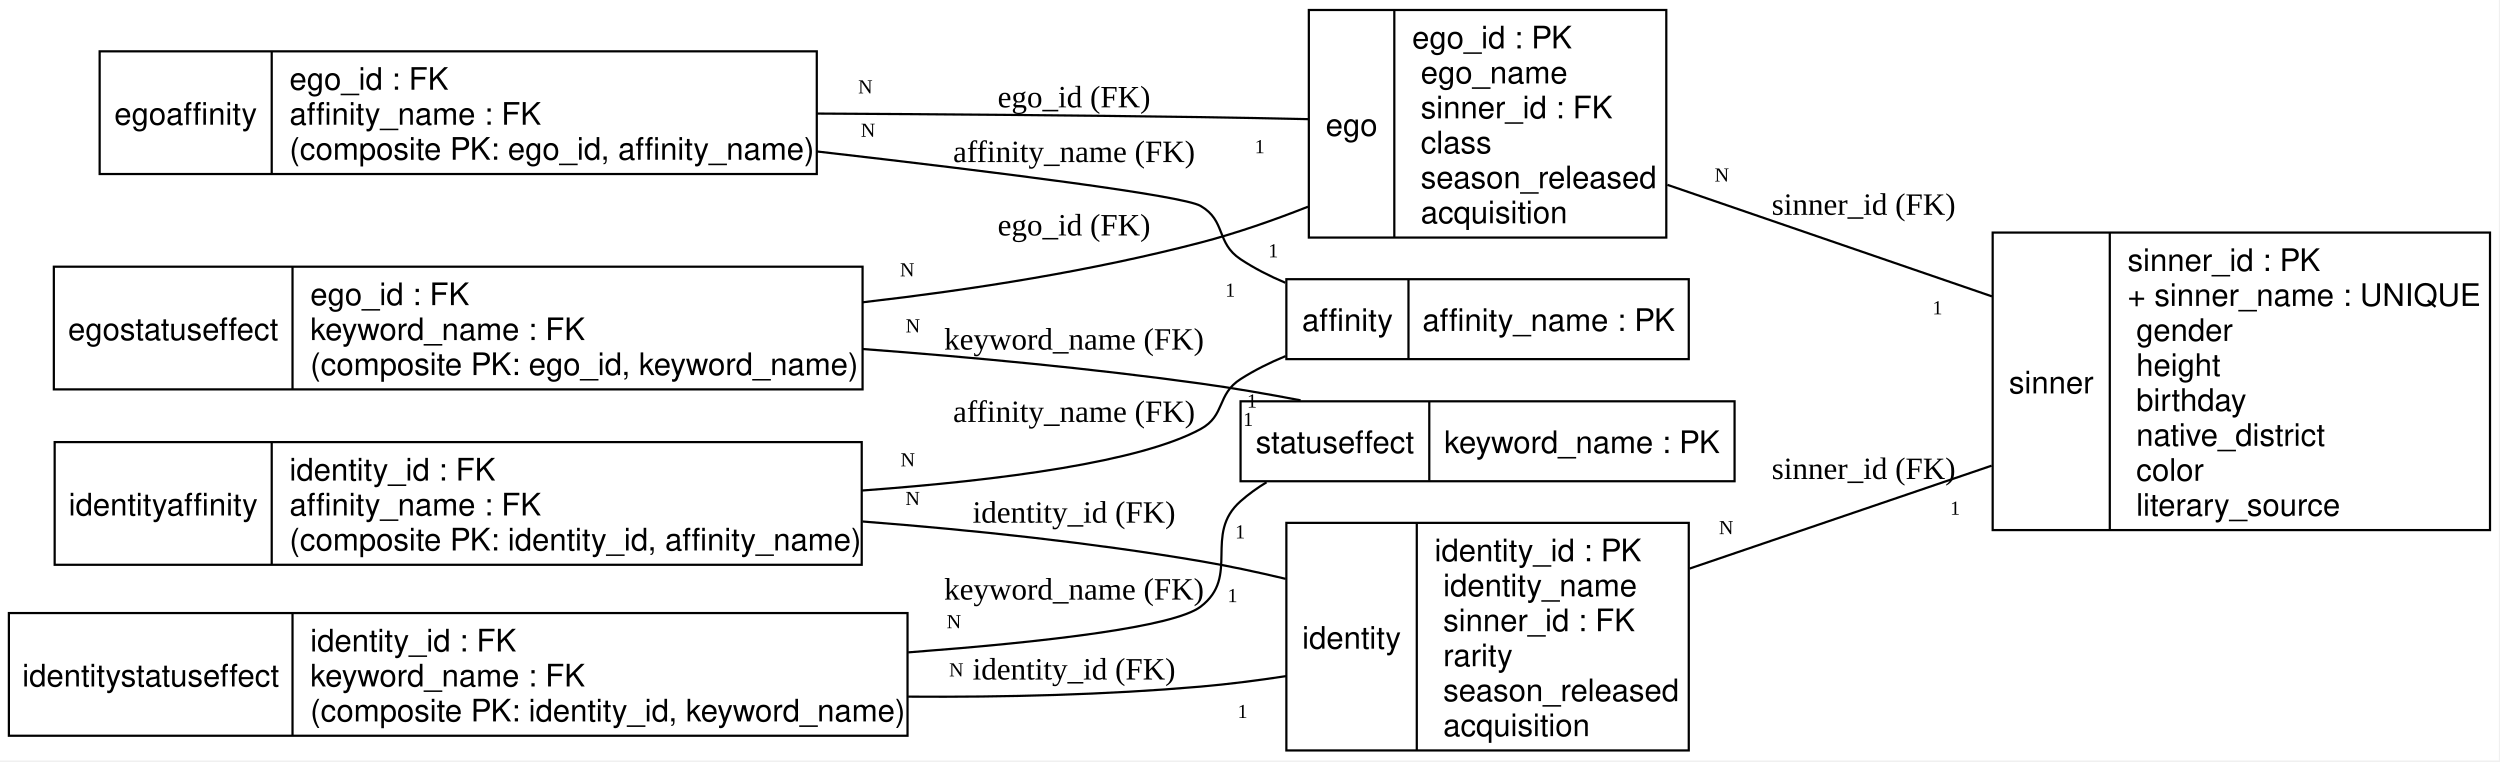
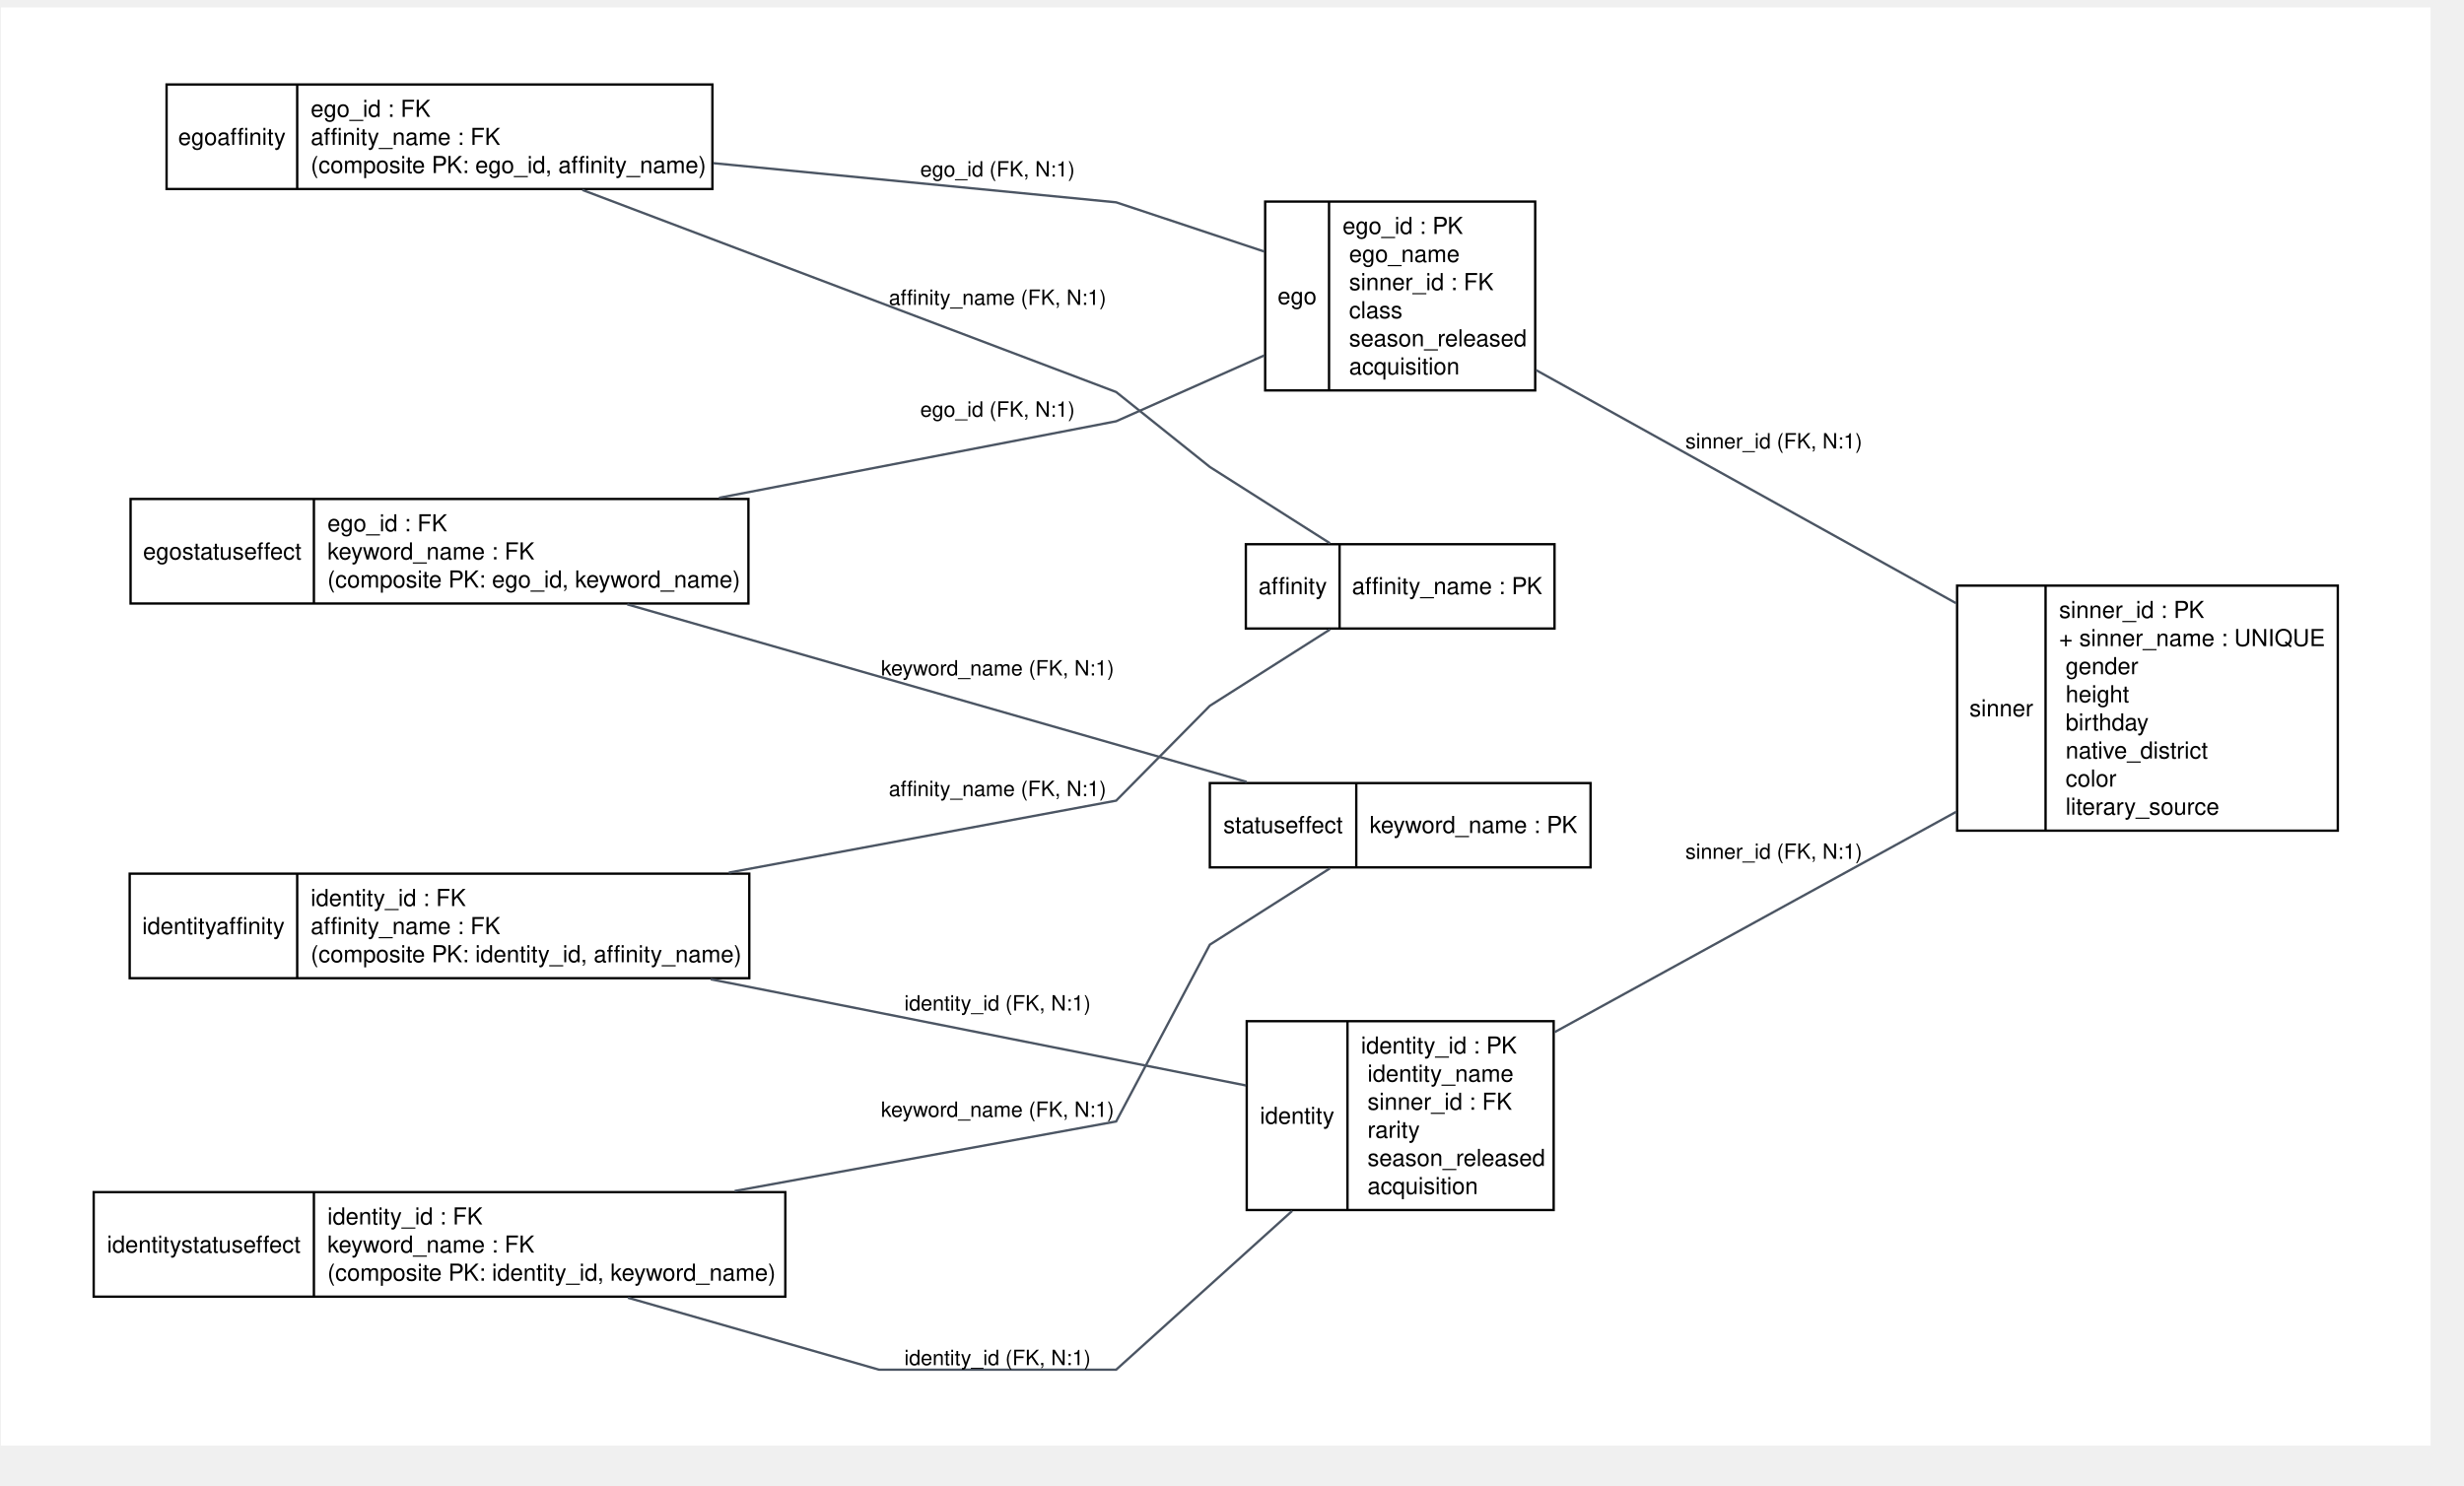
- <svg xmlns="http://www.w3.org/2000/svg" width="1126pt" height="343pt" viewBox="0.00 0.00 1126.00 343.00">
-   <g id="graph0" class="graph" transform="scale(1 1) rotate(0) translate(4 338.5)">
-     <polygon fill="white" stroke="none" points="-4,4 -4,-338.5 1121.5,-338.5 1121.5,4 -4,4" />
+ <svg xmlns="http://www.w3.org/2000/svg" width="1066pt" height="643pt" viewBox="14.00 14.00 1052.00 629.00">
+   <g id="graph0" class="graph" transform="scale(1 1) rotate(0) translate(54 596.12)">
+     <polygon fill="white" stroke="none" points="-39.6,32.4 -39.6,-581.72 997.72,-581.72 997.72,32.4 -39.6,32.4" />
    <g id="node1" class="node">
-       <polygon fill="none" stroke="black" points="893.5,-99.75 893.5,-233.75 1117.5,-233.75 1117.5,-99.75 893.5,-99.75" />
-       <text xml:space="preserve" text-anchor="middle" x="919.88" y="-161.32" font-family="Helvetica,sans-Serif" font-size="14.00">sinner</text>
-       <polyline fill="none" stroke="black" points="946.25,-99.75 946.25,-233.75" />
-       <text xml:space="preserve" text-anchor="start" x="954.25" y="-216.45" font-family="Helvetica,sans-Serif" font-size="14.00">sinner_id : PK</text>
-       <text xml:space="preserve" text-anchor="start" x="954.25" y="-200.7" font-family="Helvetica,sans-Serif" font-size="14.00">+ sinner_name : UNIQUE</text>
-       <text xml:space="preserve" text-anchor="start" x="954.25" y="-184.95" font-family="Helvetica,sans-Serif" font-size="14.00"> gender</text>
-       <text xml:space="preserve" text-anchor="start" x="954.25" y="-169.2" font-family="Helvetica,sans-Serif" font-size="14.00"> height</text>
-       <text xml:space="preserve" text-anchor="start" x="954.25" y="-153.45" font-family="Helvetica,sans-Serif" font-size="14.00"> birthday</text>
-       <text xml:space="preserve" text-anchor="start" x="954.25" y="-137.7" font-family="Helvetica,sans-Serif" font-size="14.00"> native_district</text>
-       <text xml:space="preserve" text-anchor="start" x="954.25" y="-121.95" font-family="Helvetica,sans-Serif" font-size="14.00"> color</text>
-       <text xml:space="preserve" text-anchor="start" x="954.25" y="-106.2" font-family="Helvetica,sans-Serif" font-size="14.00"> literary_source</text>
+       <polygon fill="none" stroke="black" points="795.58,-230.18 795.58,-334.82 958.12,-334.82 958.12,-230.18 795.58,-230.18" />
+       <text xml:space="preserve" text-anchor="middle" x="814.46" y="-279" font-family="Helvetica,sans-Serif" font-size="10.00">sinner</text>
+       <polyline fill="none" stroke="black" points="833.35,-230.18 833.35,-334.82" />
+       <text xml:space="preserve" text-anchor="start" x="839.11" y="-321" font-family="Helvetica,sans-Serif" font-size="10.00">sinner_id : PK</text>
+       <text xml:space="preserve" text-anchor="start" x="839.11" y="-309" font-family="Helvetica,sans-Serif" font-size="10.00">+ sinner_name : UNIQUE</text>
+       <text xml:space="preserve" text-anchor="start" x="839.11" y="-297" font-family="Helvetica,sans-Serif" font-size="10.00"> gender</text>
+       <text xml:space="preserve" text-anchor="start" x="839.11" y="-285" font-family="Helvetica,sans-Serif" font-size="10.00"> height</text>
+       <text xml:space="preserve" text-anchor="start" x="839.11" y="-273" font-family="Helvetica,sans-Serif" font-size="10.00"> birthday</text>
+       <text xml:space="preserve" text-anchor="start" x="839.11" y="-261" font-family="Helvetica,sans-Serif" font-size="10.00"> native_district</text>
+       <text xml:space="preserve" text-anchor="start" x="839.11" y="-249" font-family="Helvetica,sans-Serif" font-size="10.00"> color</text>
+       <text xml:space="preserve" text-anchor="start" x="839.11" y="-237" font-family="Helvetica,sans-Serif" font-size="10.00"> literary_source</text>
    </g>
    <g id="node2" class="node">
-       <polygon fill="none" stroke="black" points="585.5,-231.5 585.5,-334 746.5,-334 746.5,-231.5 585.5,-231.5" />
-       <text xml:space="preserve" text-anchor="middle" x="604.75" y="-277.32" font-family="Helvetica,sans-Serif" font-size="14.00">ego</text>
-       <polyline fill="none" stroke="black" points="624,-231.5 624,-334" />
-       <text xml:space="preserve" text-anchor="start" x="632" y="-316.7" font-family="Helvetica,sans-Serif" font-size="14.00">ego_id : PK</text>
-       <text xml:space="preserve" text-anchor="start" x="632" y="-300.95" font-family="Helvetica,sans-Serif" font-size="14.00"> ego_name</text>
-       <text xml:space="preserve" text-anchor="start" x="632" y="-285.2" font-family="Helvetica,sans-Serif" font-size="14.00"> sinner_id : FK</text>
-       <text xml:space="preserve" text-anchor="start" x="632" y="-269.45" font-family="Helvetica,sans-Serif" font-size="14.00"> class</text>
-       <text xml:space="preserve" text-anchor="start" x="632" y="-253.7" font-family="Helvetica,sans-Serif" font-size="14.00"> season_released</text>
-       <text xml:space="preserve" text-anchor="start" x="632" y="-237.95" font-family="Helvetica,sans-Serif" font-size="14.00"> acquisition</text>
+       <polygon fill="none" stroke="black" points="500.16,-418.18 500.16,-498.82 615.45,-498.82 615.45,-418.18 500.16,-418.18" />
+       <text xml:space="preserve" text-anchor="middle" x="513.8" y="-455" font-family="Helvetica,sans-Serif" font-size="10.00">ego</text>
+       <polyline fill="none" stroke="black" points="527.43,-418.18 527.43,-498.82" />
+       <text xml:space="preserve" text-anchor="start" x="533.19" y="-485" font-family="Helvetica,sans-Serif" font-size="10.00">ego_id : PK</text>
+       <text xml:space="preserve" text-anchor="start" x="533.19" y="-473" font-family="Helvetica,sans-Serif" font-size="10.00"> ego_name</text>
+       <text xml:space="preserve" text-anchor="start" x="533.19" y="-461" font-family="Helvetica,sans-Serif" font-size="10.00"> sinner_id : FK</text>
+       <text xml:space="preserve" text-anchor="start" x="533.19" y="-449" font-family="Helvetica,sans-Serif" font-size="10.00"> class</text>
+       <text xml:space="preserve" text-anchor="start" x="533.19" y="-437" font-family="Helvetica,sans-Serif" font-size="10.00"> season_released</text>
+       <text xml:space="preserve" text-anchor="start" x="533.19" y="-425" font-family="Helvetica,sans-Serif" font-size="10.00"> acquisition</text>
    </g>
    <g id="edge1" class="edge">
-       <path fill="none" stroke="black" d="M746.98,-255.26C790.65,-240.25 845.4,-221.43 893.17,-205.01" />
-       <text xml:space="preserve" text-anchor="middle" x="835.38" y="-241.75" font-family="Times New Roman,serif" font-size="14.00">sinner_id (FK)</text>
-       <text xml:space="preserve" text-anchor="middle" x="868.63" y="-196.93" font-family="Times New Roman,serif" font-size="9.00">1</text>
-       <text xml:space="preserve" text-anchor="middle" x="771.52" y="-256.74" font-family="Times New Roman,serif" font-size="9.00">N</text>
+       <path fill="none" stroke="#4b5563" d="M615.86,-426.83C665.86,-399.07 739.11,-358.41 795.13,-327.31" />
+       <text xml:space="preserve" text-anchor="middle" x="717.33" y="-393.39" font-family="Helvetica,sans-Serif" font-size="9.00">sinner_id (FK, N:1)</text>
    </g>
    <g id="node3" class="node">
-       <polygon fill="none" stroke="black" points="575.38,-0.5 575.38,-103 756.62,-103 756.62,-0.5 575.38,-0.5" />
-       <text xml:space="preserve" text-anchor="middle" x="604.75" y="-46.33" font-family="Helvetica,sans-Serif" font-size="14.00">identity</text>
-       <polyline fill="none" stroke="black" points="634.12,-0.5 634.12,-103" />
-       <text xml:space="preserve" text-anchor="start" x="642.12" y="-85.7" font-family="Helvetica,sans-Serif" font-size="14.00">identity_id : PK</text>
-       <text xml:space="preserve" text-anchor="start" x="642.12" y="-69.95" font-family="Helvetica,sans-Serif" font-size="14.00"> identity_name</text>
-       <text xml:space="preserve" text-anchor="start" x="642.12" y="-54.2" font-family="Helvetica,sans-Serif" font-size="14.00"> sinner_id : FK</text>
-       <text xml:space="preserve" text-anchor="start" x="642.12" y="-38.45" font-family="Helvetica,sans-Serif" font-size="14.00"> rarity</text>
-       <text xml:space="preserve" text-anchor="start" x="642.12" y="-22.7" font-family="Helvetica,sans-Serif" font-size="14.00"> season_released</text>
-       <text xml:space="preserve" text-anchor="start" x="642.12" y="-6.95" font-family="Helvetica,sans-Serif" font-size="14.00"> acquisition</text>
+       <polygon fill="none" stroke="black" points="492.29,-68.18 492.29,-148.82 623.33,-148.82 623.33,-68.18 492.29,-68.18" />
+       <text xml:space="preserve" text-anchor="middle" x="513.8" y="-105" font-family="Helvetica,sans-Serif" font-size="10.00">identity</text>
+       <polyline fill="none" stroke="black" points="535.31,-68.18 535.31,-148.82" />
+       <text xml:space="preserve" text-anchor="start" x="541.07" y="-135" font-family="Helvetica,sans-Serif" font-size="10.00">identity_id : PK</text>
+       <text xml:space="preserve" text-anchor="start" x="541.07" y="-123" font-family="Helvetica,sans-Serif" font-size="10.00"> identity_name</text>
+       <text xml:space="preserve" text-anchor="start" x="541.07" y="-111" font-family="Helvetica,sans-Serif" font-size="10.00"> sinner_id : FK</text>
+       <text xml:space="preserve" text-anchor="start" x="541.07" y="-99" font-family="Helvetica,sans-Serif" font-size="10.00"> rarity</text>
+       <text xml:space="preserve" text-anchor="start" x="541.07" y="-87" font-family="Helvetica,sans-Serif" font-size="10.00"> season_released</text>
+       <text xml:space="preserve" text-anchor="start" x="541.07" y="-75" font-family="Helvetica,sans-Serif" font-size="10.00"> acquisition</text>
    </g>
    <g id="edge2" class="edge">
-       <path fill="none" stroke="black" d="M757,-82.42C798.79,-96.66 848.88,-113.72 893.04,-128.77" />
-       <text xml:space="preserve" text-anchor="middle" x="835.38" y="-122.75" font-family="Times New Roman,serif" font-size="14.00">sinner_id (FK)</text>
-       <text xml:space="preserve" text-anchor="middle" x="876.58" y="-106.66" font-family="Times New Roman,serif" font-size="9.00">1</text>
-       <text xml:space="preserve" text-anchor="middle" x="773.46" y="-97.93" font-family="Times New Roman,serif" font-size="9.00">N</text>
+       <path fill="none" stroke="#4b5563" d="M623.73,-144.13C673.37,-171.37 742.09,-209.09 795.24,-238.26" />
+       <text xml:space="preserve" text-anchor="middle" x="717.33" y="-218.15" font-family="Helvetica,sans-Serif" font-size="9.00">sinner_id (FK, N:1)</text>
    </g>
    <g id="node4" class="node">
-       <polygon fill="none" stroke="black" points="575.38,-176.75 575.38,-212.75 756.62,-212.75 756.62,-176.75 575.38,-176.75" />
-       <text xml:space="preserve" text-anchor="middle" x="602.88" y="-189.45" font-family="Helvetica,sans-Serif" font-size="14.00">affinity</text>
-       <polyline fill="none" stroke="black" points="630.38,-177 630.38,-212.75" />
-       <text xml:space="preserve" text-anchor="middle" x="693.5" y="-189.45" font-family="Helvetica,sans-Serif" font-size="14.00">affinity_name : PK</text>
+       <polygon fill="none" stroke="black" points="491.91,-316.5 491.91,-352.5 623.7,-352.5 623.7,-316.5 491.91,-316.5" />
+       <text xml:space="preserve" text-anchor="middle" x="511.92" y="-331.18" font-family="Helvetica,sans-Serif" font-size="10.00">affinity</text>
+       <polyline fill="none" stroke="black" points="531.93,-316.86 531.93,-352.5" />
+       <text xml:space="preserve" text-anchor="middle" x="577.82" y="-331.18" font-family="Helvetica,sans-Serif" font-size="10.00">affinity_name : PK</text>
    </g>
    <g id="node5" class="node">
-       <polygon fill="none" stroke="black" points="554.75,-121.75 554.75,-157.75 777.25,-157.75 777.25,-121.75 554.75,-121.75" />
-       <text xml:space="preserve" text-anchor="middle" x="597.25" y="-134.45" font-family="Helvetica,sans-Serif" font-size="14.00">statuseffect</text>
-       <polyline fill="none" stroke="black" points="639.75,-122 639.75,-157.75" />
-       <text xml:space="preserve" text-anchor="middle" x="708.5" y="-134.45" font-family="Helvetica,sans-Serif" font-size="14.00">keyword_name : PK</text>
+       <polygon fill="none" stroke="black" points="476.54,-214.5 476.54,-250.5 639.08,-250.5 639.08,-214.5 476.54,-214.5" />
+       <text xml:space="preserve" text-anchor="middle" x="507.8" y="-229.18" font-family="Helvetica,sans-Serif" font-size="10.00">statuseffect</text>
+       <polyline fill="none" stroke="black" points="539.06,-214.86 539.06,-250.5" />
+       <text xml:space="preserve" text-anchor="middle" x="589.07" y="-229.18" font-family="Helvetica,sans-Serif" font-size="10.00">keyword_name : PK</text>
    </g>
    <g id="node6" class="node">
-       <polygon fill="none" stroke="black" points="40.88,-260.12 40.88,-315.38 363.88,-315.38 363.88,-260.12 40.88,-260.12" />
-       <text xml:space="preserve" text-anchor="middle" x="79.62" y="-282.32" font-family="Helvetica,sans-Serif" font-size="14.00">egoaffinity</text>
-       <polyline fill="none" stroke="black" points="118.38,-260.12 118.38,-315.38" />
-       <text xml:space="preserve" text-anchor="start" x="126.38" y="-298.07" font-family="Helvetica,sans-Serif" font-size="14.00">ego_id : FK</text>
-       <text xml:space="preserve" text-anchor="start" x="126.38" y="-282.32" font-family="Helvetica,sans-Serif" font-size="14.00">affinity_name : FK</text>
-       <text xml:space="preserve" text-anchor="start" x="126.38" y="-266.57" font-family="Helvetica,sans-Serif" font-size="14.00">(composite PK: ego_id, affinity_name)</text>
+       <polygon fill="none" stroke="black" points="31.12,-504.18 31.12,-548.82 264.16,-548.82 264.16,-504.18 31.12,-504.18" />
+       <text xml:space="preserve" text-anchor="middle" x="59.01" y="-523" font-family="Helvetica,sans-Serif" font-size="10.00">egoaffinity</text>
+       <polyline fill="none" stroke="black" points="86.89,-504.18 86.89,-548.82" />
+       <text xml:space="preserve" text-anchor="start" x="92.65" y="-535" font-family="Helvetica,sans-Serif" font-size="10.00">ego_id : FK</text>
+       <text xml:space="preserve" text-anchor="start" x="92.65" y="-523" font-family="Helvetica,sans-Serif" font-size="10.00">affinity_name : FK</text>
+       <text xml:space="preserve" text-anchor="start" x="92.65" y="-511" font-family="Helvetica,sans-Serif" font-size="10.00">(composite PK: ego_id, affinity_name)</text>
    </g>
    <g id="edge3" class="edge">
-       <path fill="none" stroke="black" d="M364.05,-287.35C418.84,-287.06 480.47,-286.58 536.75,-285.75 552.45,-285.52 569.23,-285.19 585.3,-284.83" />
-       <text xml:space="preserve" text-anchor="middle" x="479.75" y="-290.15" font-family="Times New Roman,serif" font-size="14.00">ego_id (FK)</text>
-       <text xml:space="preserve" text-anchor="middle" x="563.38" y="-269.51" font-family="Times New Roman,serif" font-size="9.00">1</text>
-       <text xml:space="preserve" text-anchor="middle" x="385.76" y="-296.43" font-family="Times New Roman,serif" font-size="9.00">N</text>
+       <path fill="none" stroke="#4b5563" d="M264.5,-515.23C344.5,-507.45 436.54,-498.5 436.54,-498.5 436.54,-498.5 468.76,-487.78 499.84,-477.45" />
+       <text xml:space="preserve" text-anchor="middle" x="385.91" y="-509.51" font-family="Helvetica,sans-Serif" font-size="9.00">ego_id (FK, N:1)</text>
    </g>
    <g id="edge4" class="edge">
-       <path fill="none" stroke="black" d="M364.01,-270.27C445.34,-260.94 528.68,-250.44 536.75,-245.75 548.28,-239.05 543.62,-229.1 554.75,-221.75 561,-217.62 567.82,-214.13 574.91,-211.16" />
-       <text xml:space="preserve" text-anchor="middle" x="479.75" y="-265.51" font-family="Times New Roman,serif" font-size="14.00">affinity_name (FK)</text>
-       <text xml:space="preserve" text-anchor="middle" x="550.09" y="-204.87" font-family="Times New Roman,serif" font-size="9.00">1</text>
-       <text xml:space="preserve" text-anchor="middle" x="386.96" y="-276.89" font-family="Times New Roman,serif" font-size="9.00">N</text>
+       <path fill="none" stroke="#4b5563" d="M208.65,-503.78C293.02,-471.84 436.54,-417.5 436.54,-417.5 436.54,-417.5 476.54,-385.5 476.54,-385.5 476.54,-385.5 504.84,-367.52 527.83,-352.91" />
+       <text xml:space="preserve" text-anchor="middle" x="385.91" y="-454.71" font-family="Helvetica,sans-Serif" font-size="9.00">affinity_name (FK, N:1)</text>
    </g>
    <g id="node7" class="node">
-       <polygon fill="none" stroke="black" points="20.25,-163.12 20.25,-218.38 384.5,-218.38 384.5,-163.12 20.25,-163.12" />
-       <text xml:space="preserve" text-anchor="middle" x="74" y="-185.32" font-family="Helvetica,sans-Serif" font-size="14.00">egostatuseffect</text>
-       <polyline fill="none" stroke="black" points="127.75,-163.12 127.75,-218.38" />
-       <text xml:space="preserve" text-anchor="start" x="135.75" y="-201.07" font-family="Helvetica,sans-Serif" font-size="14.00">ego_id : FK</text>
-       <text xml:space="preserve" text-anchor="start" x="135.75" y="-185.32" font-family="Helvetica,sans-Serif" font-size="14.00">keyword_name : FK</text>
-       <text xml:space="preserve" text-anchor="start" x="135.75" y="-169.57" font-family="Helvetica,sans-Serif" font-size="14.00">(composite PK: ego_id, keyword_name)</text>
+       <polygon fill="none" stroke="black" points="15.75,-327.18 15.75,-371.82 279.54,-371.82 279.54,-327.18 15.75,-327.18" />
+       <text xml:space="preserve" text-anchor="middle" x="54.88" y="-346" font-family="Helvetica,sans-Serif" font-size="10.00">egostatuseffect</text>
+       <polyline fill="none" stroke="black" points="94.02,-327.18 94.02,-371.82" />
+       <text xml:space="preserve" text-anchor="start" x="99.78" y="-358" font-family="Helvetica,sans-Serif" font-size="10.00">ego_id : FK</text>
+       <text xml:space="preserve" text-anchor="start" x="99.78" y="-346" font-family="Helvetica,sans-Serif" font-size="10.00">keyword_name : FK</text>
+       <text xml:space="preserve" text-anchor="start" x="99.78" y="-334" font-family="Helvetica,sans-Serif" font-size="10.00">(composite PK: ego_id, keyword_name)</text>
    </g>
    <g id="edge5" class="edge">
-       <path fill="none" stroke="black" d="M384.58,-202.36C434.42,-208.06 488.12,-216.57 536.75,-229.25 552.74,-233.42 569.36,-239.19 585.12,-245.4" />
-       <text xml:space="preserve" text-anchor="middle" x="479.75" y="-232.45" font-family="Times New Roman,serif" font-size="14.00">ego_id (FK)</text>
-       <text xml:space="preserve" text-anchor="middle" x="569.48" y="-222.6" font-family="Times New Roman,serif" font-size="9.00">1</text>
-       <text xml:space="preserve" text-anchor="middle" x="404.6" y="-214.04" font-family="Times New Roman,serif" font-size="9.00">N</text>
+       <path fill="none" stroke="#4b5563" d="M266.99,-372.31C346.39,-387.62 436.54,-405 436.54,-405 436.54,-405 468.76,-419.33 499.84,-433.16" />
+       <text xml:space="preserve" text-anchor="middle" x="385.91" y="-406.95" font-family="Helvetica,sans-Serif" font-size="9.00">ego_id (FK, N:1)</text>
    </g>
    <g id="edge6" class="edge">
-       <path fill="none" stroke="black" d="M384.62,-181.3C434.09,-177.59 487.59,-172.55 536.75,-165.75 551.38,-163.73 566.85,-161.05 581.78,-158.19" />
-       <text xml:space="preserve" text-anchor="middle" x="479.75" y="-181.04" font-family="Times New Roman,serif" font-size="14.00">keyword_name (FK)</text>
-       <text xml:space="preserve" text-anchor="middle" x="558.18" y="-146.64" font-family="Times New Roman,serif" font-size="9.00">1</text>
-       <text xml:space="preserve" text-anchor="middle" x="407.16" y="-188.8" font-family="Times New Roman,serif" font-size="9.00">N</text>
+       <path fill="none" stroke="#4b5563" d="M227.83,-326.8C304.91,-304.71 420.62,-271.54 492.28,-251" />
+       <text xml:space="preserve" text-anchor="middle" x="385.91" y="-296.46" font-family="Helvetica,sans-Serif" font-size="9.00">keyword_name (FK, N:1)</text>
    </g>
    <g id="node8" class="node">
-       <polygon fill="none" stroke="black" points="20.62,-84.12 20.62,-139.38 384.12,-139.38 384.12,-84.12 20.62,-84.12" />
-       <text xml:space="preserve" text-anchor="middle" x="69.5" y="-106.33" font-family="Helvetica,sans-Serif" font-size="14.00">identityaffinity</text>
-       <polyline fill="none" stroke="black" points="118.38,-84.12 118.38,-139.38" />
-       <text xml:space="preserve" text-anchor="start" x="126.38" y="-122.08" font-family="Helvetica,sans-Serif" font-size="14.00">identity_id : FK</text>
-       <text xml:space="preserve" text-anchor="start" x="126.38" y="-106.33" font-family="Helvetica,sans-Serif" font-size="14.00">affinity_name : FK</text>
-       <text xml:space="preserve" text-anchor="start" x="126.38" y="-90.58" font-family="Helvetica,sans-Serif" font-size="14.00">(composite PK: identity_id, affinity_name)</text>
+       <polygon fill="none" stroke="black" points="15.37,-167.18 15.37,-211.82 279.91,-211.82 279.91,-167.18 15.37,-167.18" />
+       <text xml:space="preserve" text-anchor="middle" x="51.13" y="-186" font-family="Helvetica,sans-Serif" font-size="10.00">identityaffinity</text>
+       <polyline fill="none" stroke="black" points="86.89,-167.18 86.89,-211.82" />
+       <text xml:space="preserve" text-anchor="start" x="92.65" y="-198" font-family="Helvetica,sans-Serif" font-size="10.00">identity_id : FK</text>
+       <text xml:space="preserve" text-anchor="start" x="92.65" y="-186" font-family="Helvetica,sans-Serif" font-size="10.00">affinity_name : FK</text>
+       <text xml:space="preserve" text-anchor="start" x="92.65" y="-174" font-family="Helvetica,sans-Serif" font-size="10.00">(composite PK: identity_id, affinity_name)</text>
    </g>
    <g id="edge7" class="edge">
-       <path fill="none" stroke="black" d="M384.48,-103.62C434.07,-99.77 487.67,-94.1 536.75,-85.75 549.24,-83.63 562.28,-80.84 575.06,-77.79" />
-       <text xml:space="preserve" text-anchor="middle" x="479.75" y="-103.09" font-family="Times New Roman,serif" font-size="14.00">identity_id (FK)</text>
-       <text xml:space="preserve" text-anchor="middle" x="551.12" y="-67.31" font-family="Times New Roman,serif" font-size="9.00">1</text>
-       <text xml:space="preserve" text-anchor="middle" x="407.07" y="-111.04" font-family="Times New Roman,serif" font-size="9.00">N</text>
+       <path fill="none" stroke="#4b5563" d="M263.43,-166.72C337.35,-152.05 430.74,-133.52 492.04,-121.35" />
+       <text xml:space="preserve" text-anchor="middle" x="385.91" y="-153.38" font-family="Helvetica,sans-Serif" font-size="9.00">identity_id (FK, N:1)</text>
    </g>
    <g id="edge8" class="edge">
-       <path fill="none" stroke="black" d="M384.27,-117.57C447.56,-122.21 509.6,-130.49 536.75,-145.25 548,-151.37 543.96,-160.86 554.75,-167.75 561.06,-171.78 567.93,-175.21 575.05,-178.12" />
-       <text xml:space="preserve" text-anchor="middle" x="479.75" y="-148.45" font-family="Times New Roman,serif" font-size="14.00">affinity_name (FK)</text>
-       <text xml:space="preserve" text-anchor="middle" x="559.9" y="-154.93" font-family="Times New Roman,serif" font-size="9.00">1</text>
-       <text xml:space="preserve" text-anchor="middle" x="404.86" y="-128.45" font-family="Times New Roman,serif" font-size="9.00">N</text>
+       <path fill="none" stroke="#4b5563" d="M271.16,-212.27C349.51,-226.83 436.54,-243 436.54,-243 436.54,-243 476.54,-283.5 476.54,-283.5 476.54,-283.5 504.84,-301.48 527.83,-316.09" />
+       <text xml:space="preserve" text-anchor="middle" x="385.91" y="-244.95" font-family="Helvetica,sans-Serif" font-size="9.00">affinity_name (FK, N:1)</text>
    </g>
    <g id="node9" class="node">
-       <polygon fill="none" stroke="black" points="0,-7.12 0,-62.38 404.75,-62.38 404.75,-7.12 0,-7.12" />
-       <text xml:space="preserve" text-anchor="middle" x="63.88" y="-29.32" font-family="Helvetica,sans-Serif" font-size="14.00">identitystatuseffect</text>
-       <polyline fill="none" stroke="black" points="127.75,-7.12 127.75,-62.38" />
-       <text xml:space="preserve" text-anchor="start" x="135.75" y="-45.08" font-family="Helvetica,sans-Serif" font-size="14.00">identity_id : FK</text>
-       <text xml:space="preserve" text-anchor="start" x="135.75" y="-29.32" font-family="Helvetica,sans-Serif" font-size="14.00">keyword_name : FK</text>
-       <text xml:space="preserve" text-anchor="start" x="135.75" y="-13.57" font-family="Helvetica,sans-Serif" font-size="14.00">(composite PK: identity_id, keyword_name)</text>
+       <polygon fill="none" stroke="black" points="0,-31.18 0,-75.82 295.29,-75.82 295.29,-31.18 0,-31.18" />
+       <text xml:space="preserve" text-anchor="middle" x="47.01" y="-50" font-family="Helvetica,sans-Serif" font-size="10.00">identitystatuseffect</text>
+       <polyline fill="none" stroke="black" points="94.02,-31.18 94.02,-75.82" />
+       <text xml:space="preserve" text-anchor="start" x="99.78" y="-62" font-family="Helvetica,sans-Serif" font-size="10.00">identity_id : FK</text>
+       <text xml:space="preserve" text-anchor="start" x="99.78" y="-50" font-family="Helvetica,sans-Serif" font-size="10.00">keyword_name : FK</text>
+       <text xml:space="preserve" text-anchor="start" x="99.78" y="-38" font-family="Helvetica,sans-Serif" font-size="10.00">(composite PK: identity_id, keyword_name)</text>
    </g>
    <g id="edge9" class="edge">
-       <path fill="none" stroke="black" d="M405.02,-24.73C448.53,-24.43 494.22,-25.55 536.75,-29.25 549.25,-30.34 562.36,-32.01 575.22,-33.97" />
-       <text xml:space="preserve" text-anchor="middle" x="479.75" y="-32.45" font-family="Times New Roman,serif" font-size="14.00">identity_id (FK)</text>
-       <text xml:space="preserve" text-anchor="middle" x="555.65" y="-15.1" font-family="Times New Roman,serif" font-size="9.00">1</text>
-       <text xml:space="preserve" text-anchor="middle" x="426.72" y="-33.85" font-family="Times New Roman,serif" font-size="9.00">N</text>
+       <path fill="none" stroke="#4b5563" d="M228.07,-30.73C278.87,-16.17 335.29,0 335.29,0 335.29,0 436.54,0 436.54,0 436.54,0 477.56,-37 511.68,-67.79" />
+       <text xml:space="preserve" text-anchor="middle" x="385.91" y="-1.95" font-family="Helvetica,sans-Serif" font-size="9.00">identity_id (FK, N:1)</text>
    </g>
    <g id="edge10" class="edge">
-       <path fill="none" stroke="black" d="M405.05,-44.67C468.27,-49.46 524.81,-56.17 536.75,-65.25 554.72,-78.91 537.84,-97.79 554.75,-112.75 558.37,-115.95 562.3,-118.78 566.46,-121.29" />
-       <text xml:space="preserve" text-anchor="middle" x="479.75" y="-68.45" font-family="Times New Roman,serif" font-size="14.00">keyword_name (FK)</text>
-       <text xml:space="preserve" text-anchor="middle" x="554.56" y="-96" font-family="Times New Roman,serif" font-size="9.00">1</text>
-       <text xml:space="preserve" text-anchor="middle" x="425.64" y="-55.55" font-family="Times New Roman,serif" font-size="9.00">N</text>
+       <path fill="none" stroke="#4b5563" d="M273.66,-76.3C351.36,-90.47 436.54,-106 436.54,-106 436.54,-106 476.54,-181.5 476.54,-181.5 476.54,-181.5 504.84,-199.48 527.83,-214.09" />
+       <text xml:space="preserve" text-anchor="middle" x="385.91" y="-107.95" font-family="Helvetica,sans-Serif" font-size="9.00">keyword_name (FK, N:1)</text>
    </g>
  </g>
</svg>
